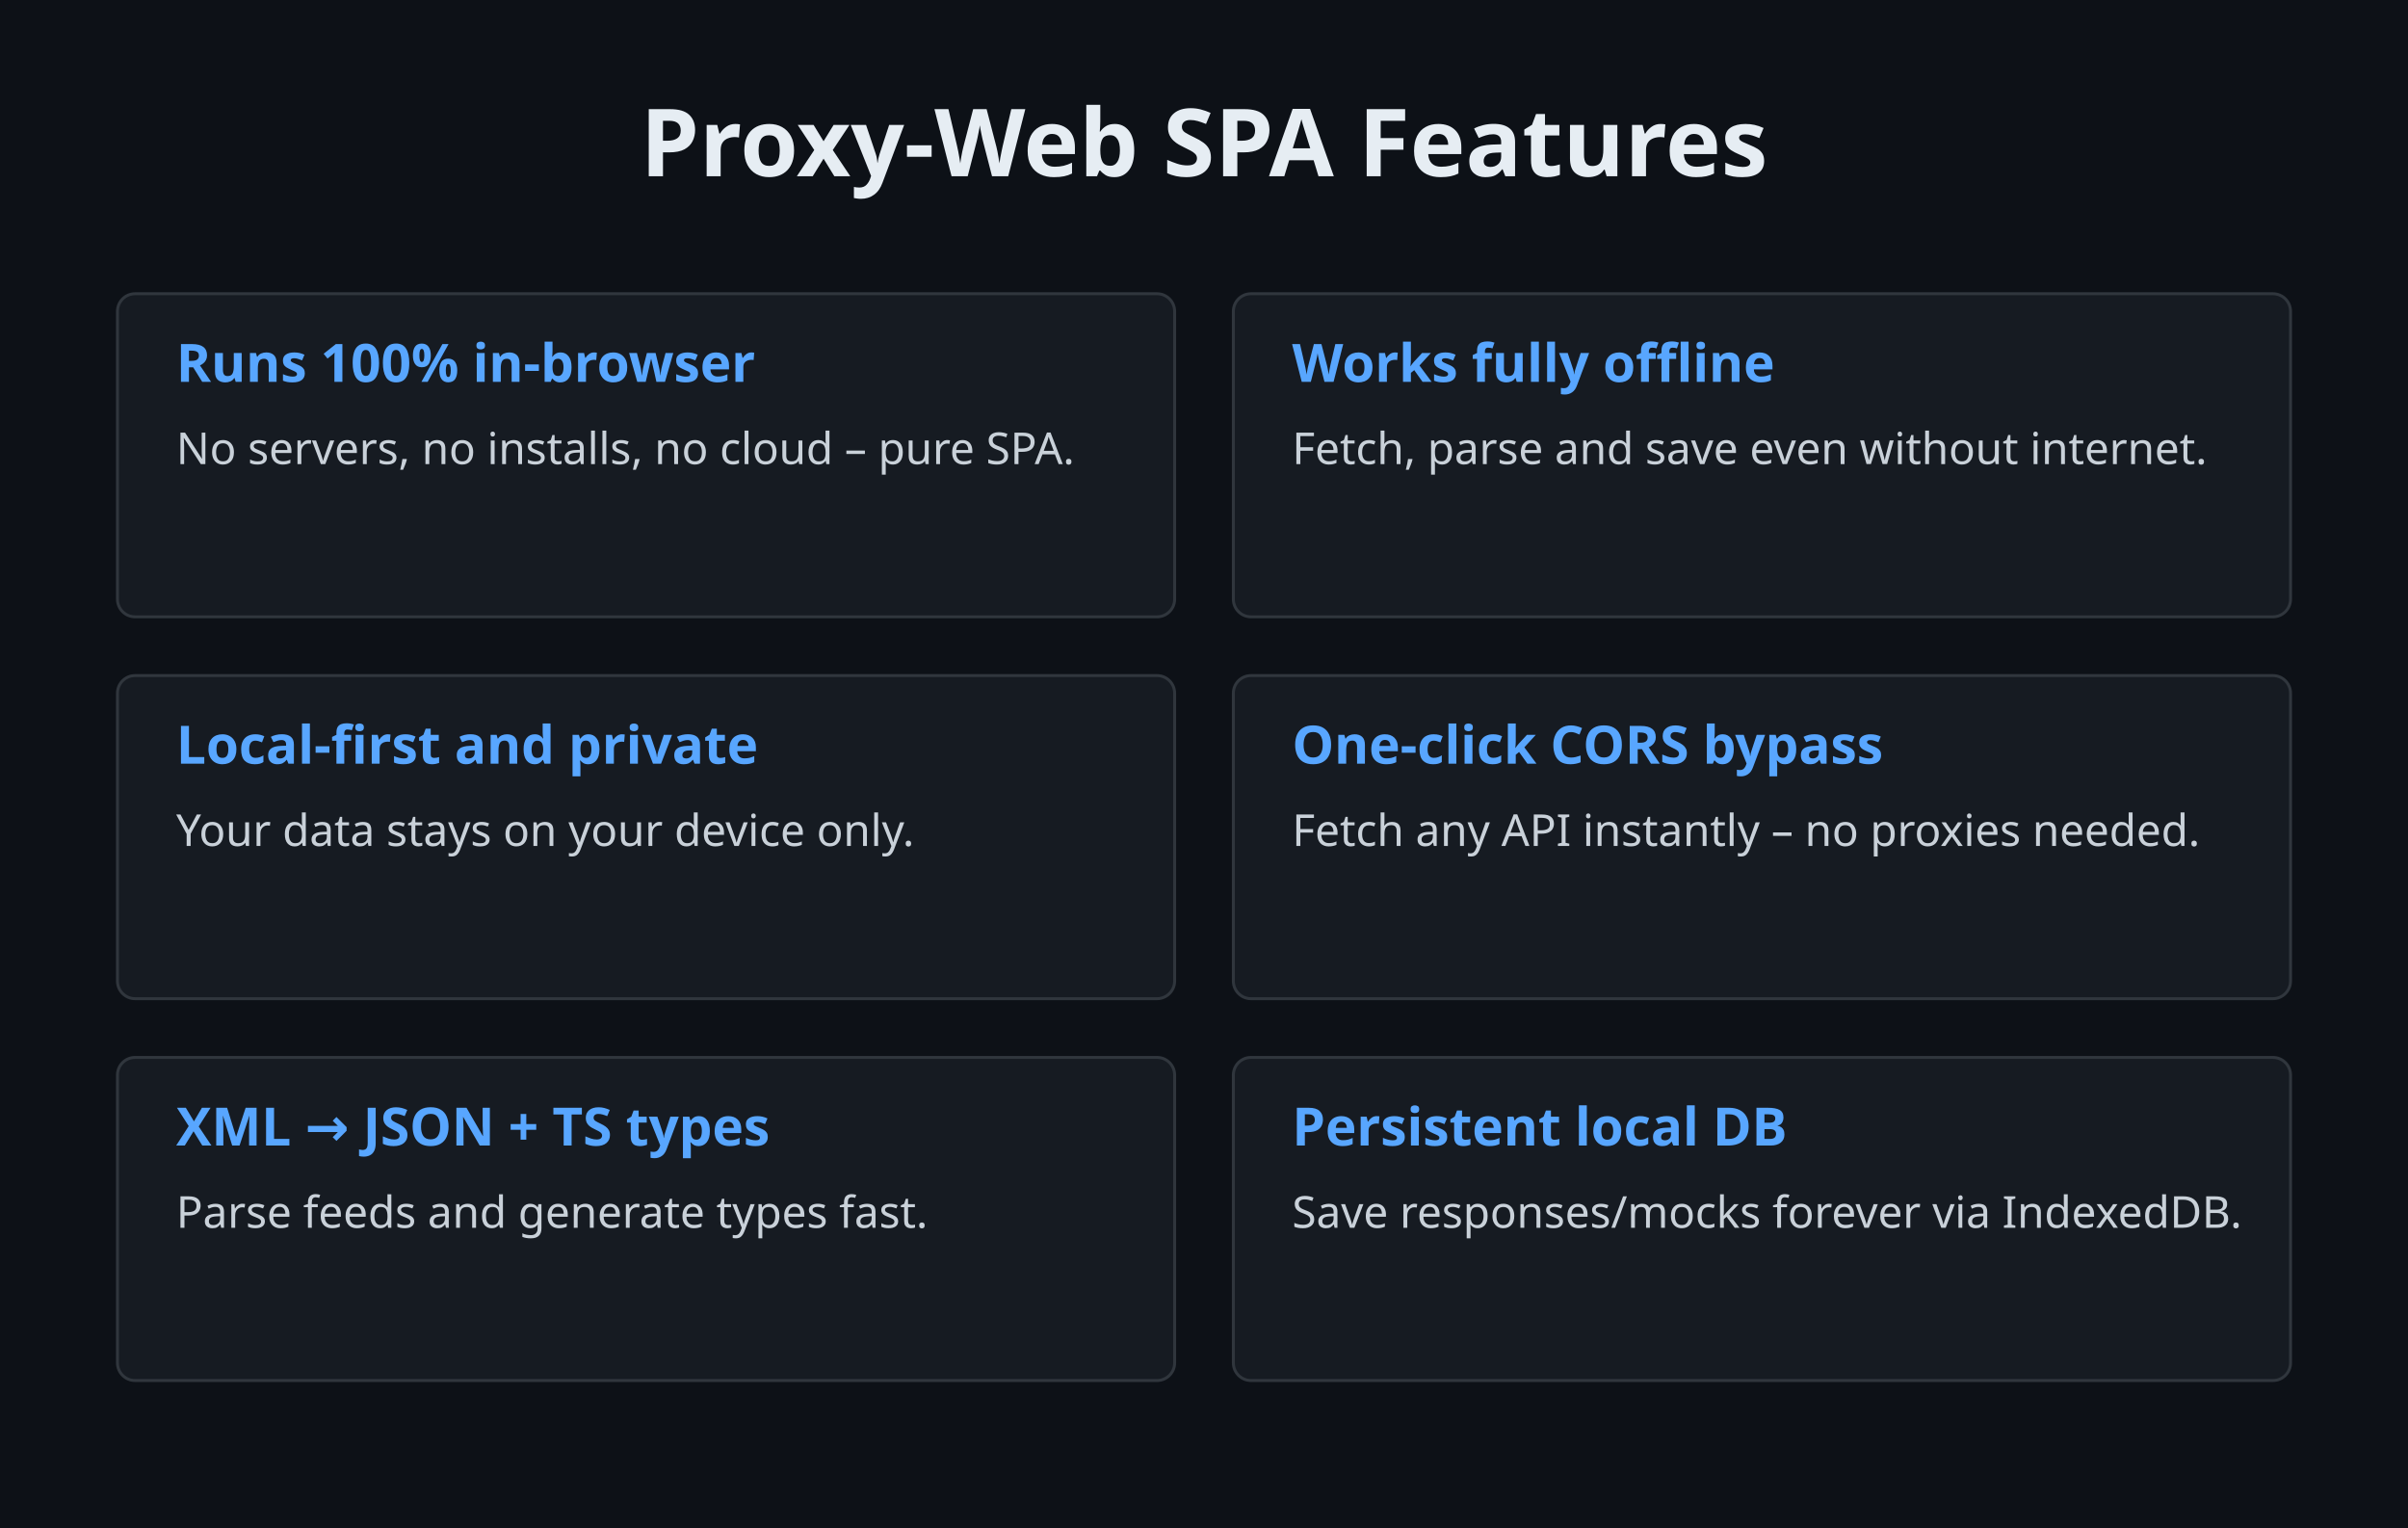
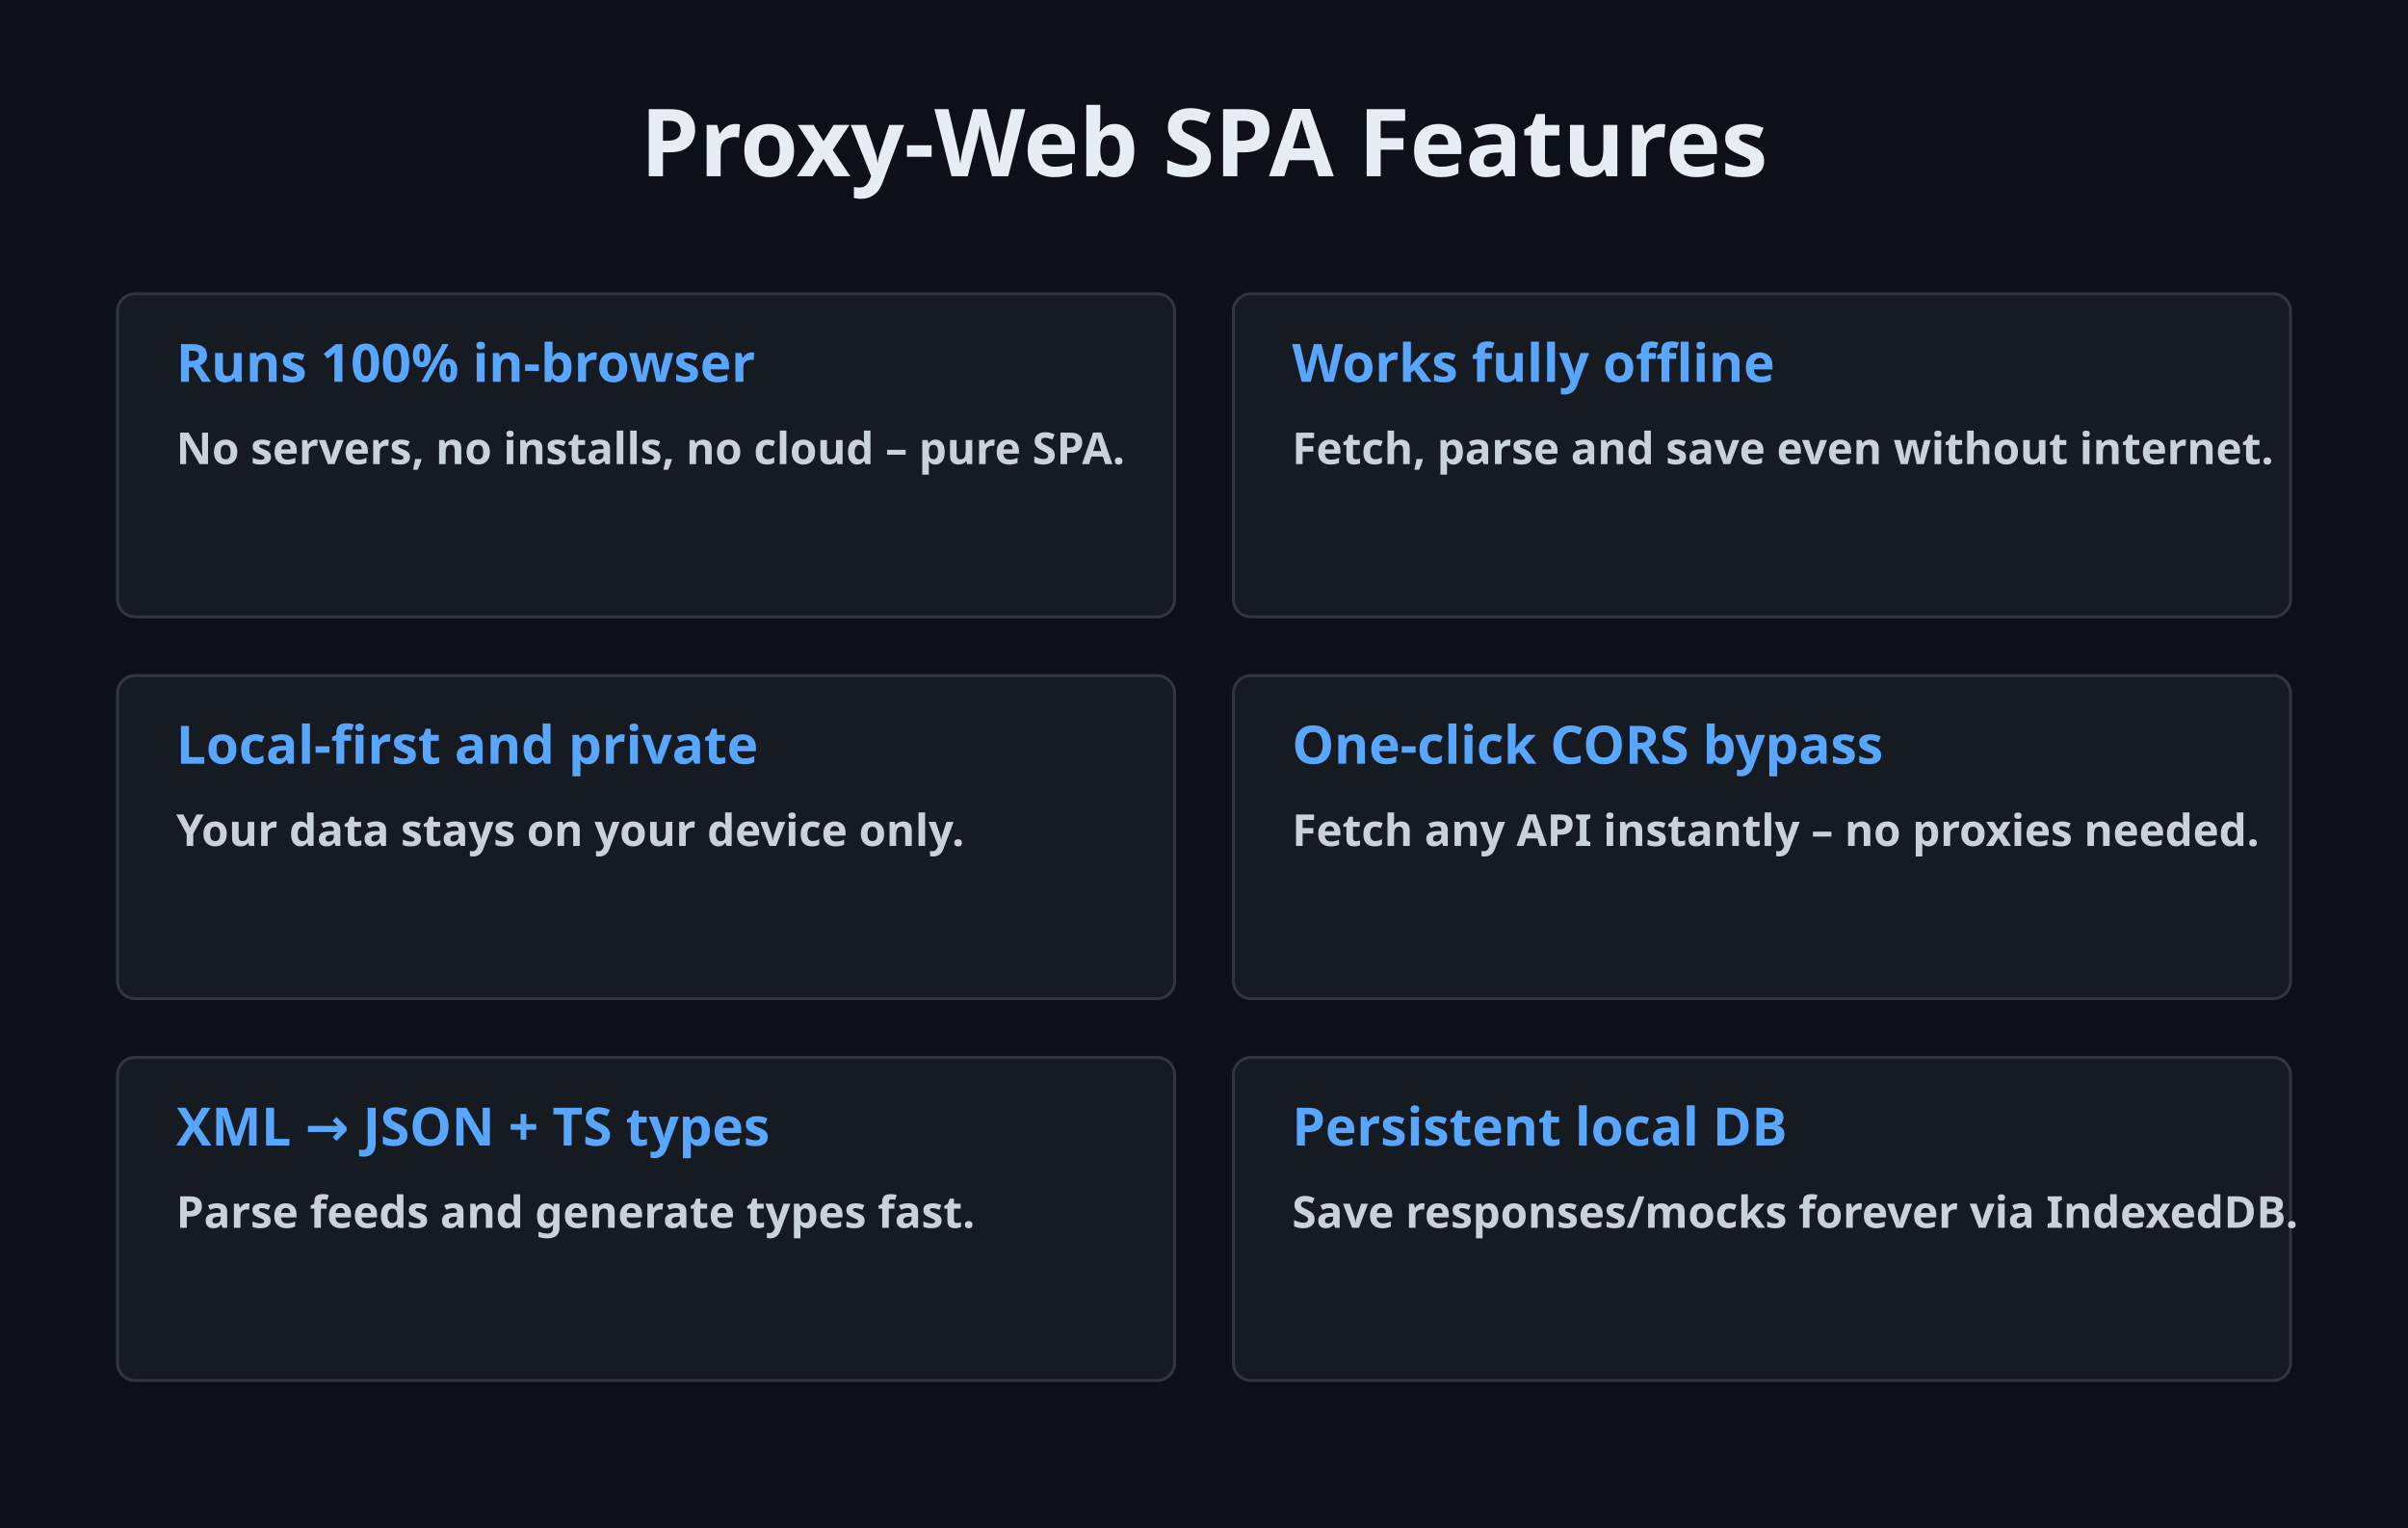
<svg xmlns="http://www.w3.org/2000/svg" width="820" height="520" fill="none">
+   <style>
+     svg&gt;text {font-family:system-ui, sans-serif;font-weight:bold;}
+     svg&gt;text.title {
+     fill:#e6edf3;
+     font-size:32px;
+     }
+     svg&gt;text.feat {
+     fill:#58a6ff;
+     font-size:18px;
+     }
+     svg&gt;text.desc {
+     fill:#c9d1d9;
+     font-size:15px;
+     }
+     svg&gt;rect {
+     fill:#161b22;
+     stroke:#30363d;
+     }
+     svg&gt;rect:hover {
+     fill:#30363d; 
+     stroke:#161b22;
+     }
+ </style>
  <path fill="#0d1117" d="M0 0h820v720H0z" />
-   <text x="410" y="60" fill="#e6edf3" font-family="system-ui, sans-serif" font-size="32" font-weight="bold" text-anchor="middle">
-     Proxy-Web SPA Features
-   </text>
+   <text x="410" y="60" text-anchor="middle" class="title">Proxy-Web SPA Features</text>
  <rect width="360" height="110" x="40" y="100" fill="#161b22" stroke="#30363d" rx="6" />
-   <text x="60" y="130" fill="#58a6ff" font-family="system-ui, sans-serif" font-size="18" font-weight="bold">
-     Runs 100% in-browser
-   </text>
-   <text x="60" y="158" fill="#c9d1d9" font-family="system-ui, sans-serif" font-size="15">
+   <text x="60" y="130" class="feat">
+     Runs 100% in-browser</text>
+   <text x="60" y="158" class="desc">
    No servers, no installs, no cloud – pure SPA.
  </text>
  <rect width="360" height="110" x="420" y="100" fill="#161b22" stroke="#30363d" rx="6" />
-   <text x="440" y="130" fill="#58a6ff" font-family="system-ui, sans-serif" font-size="18" font-weight="bold">
+   <text x="440" y="130" class="feat">
    Works fully offline
  </text>
  <text x="440" y="158" fill="#c9d1d9" font-family="system-ui, sans-serif" font-size="15">
    Fetch, parse and save even without internet.
  </text>
  <rect width="360" height="110" x="40" y="230" fill="#161b22" stroke="#30363d" rx="6" />
-   <text x="60" y="260" fill="#58a6ff" font-family="system-ui, sans-serif" font-size="18" font-weight="bold">
+   <text x="60" y="260" class="feat">
    Local-first and private
  </text>
-   <text x="60" y="288" fill="#c9d1d9" font-family="system-ui, sans-serif" font-size="15">
+   <text x="60" y="288" class="desc">
    Your data stays on your device only.
  </text>
  <rect width="360" height="110" x="420" y="230" fill="#161b22" stroke="#30363d" rx="6" />
-   <text x="440" y="260" fill="#58a6ff" font-family="system-ui, sans-serif" font-size="18" font-weight="bold">
+   <text x="440" y="260" class="feat">
    One-click CORS bypass
  </text>
-   <text x="440" y="288" fill="#c9d1d9" font-family="system-ui, sans-serif" font-size="15">
+   <text x="440" y="288" class="desc">
    Fetch any API instantly – no proxies needed.
  </text>
  <rect width="360" height="110" x="40" y="360" fill="#161b22" stroke="#30363d" rx="6" />
-   <text x="60" y="390" fill="#58a6ff" font-family="system-ui, sans-serif" font-size="18" font-weight="bold">
+   <text x="60" y="390" class="feat">
    XML → JSON + TS types
  </text>
-   <text x="60" y="418" fill="#c9d1d9" font-family="system-ui, sans-serif" font-size="15">
+   <text x="60" y="418" class="desc">
    Parse feeds and generate types fast.
  </text>
  <rect width="360" height="110" x="420" y="360" fill="#161b22" stroke="#30363d" rx="6" />
-   <text x="440" y="390" fill="#58a6ff" font-family="system-ui, sans-serif" font-size="18" font-weight="bold">
+   <text x="440" y="390" class="feat">
    Persistent local DB
  </text>
-   <text x="440" y="418" fill="#c9d1d9" font-family="system-ui, sans-serif" font-size="15">
+   <text x="440" y="418" class="desc">
    Save responses/mocks forever via IndexedDB.
  </text>
</svg>
